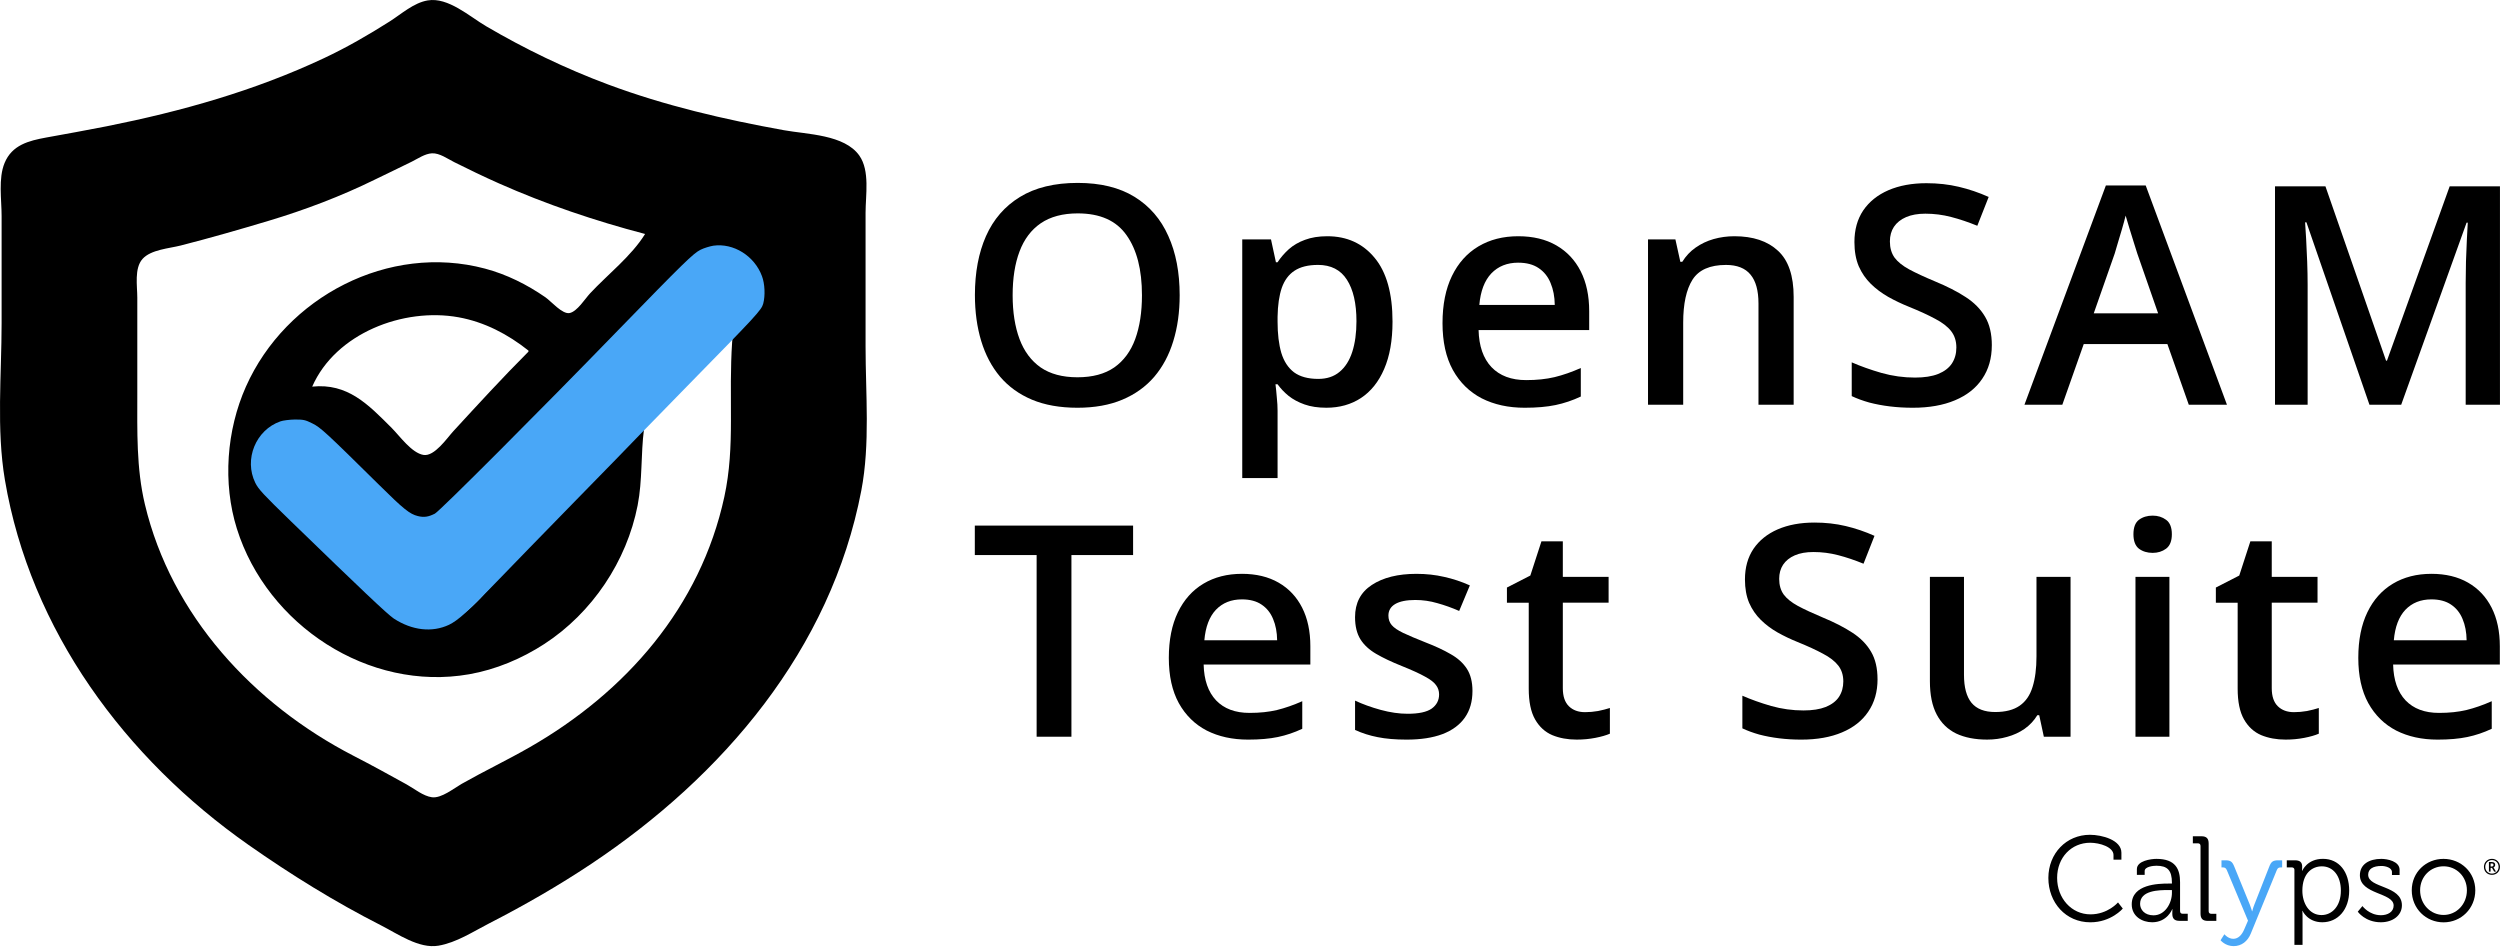
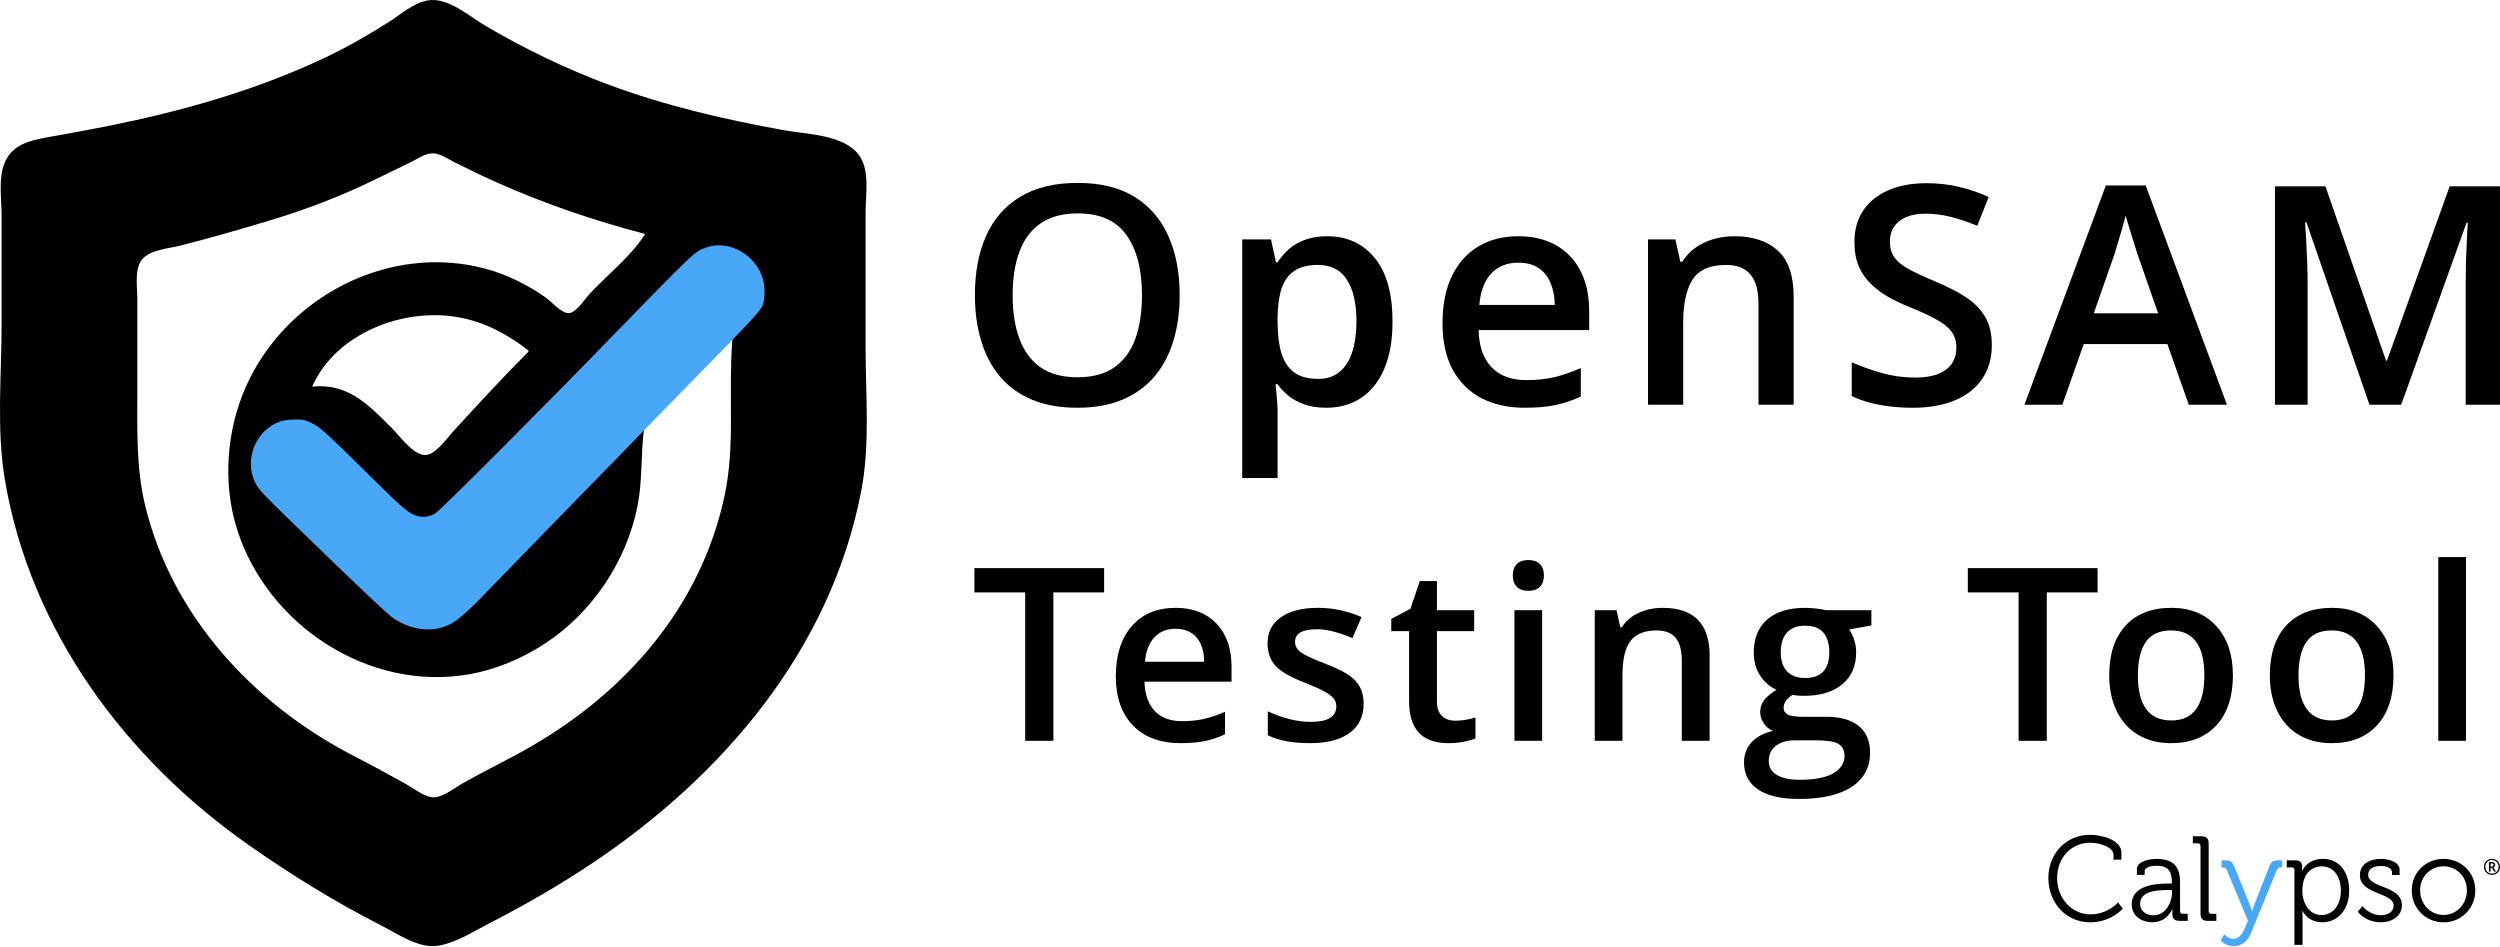
<svg xmlns="http://www.w3.org/2000/svg" xmlns:xlink="http://www.w3.org/1999/xlink" version="1.1" id="Layer_1" x="0px" y="0px" viewBox="0 0 139.664 52.857" xml:space="preserve" width="195.53" height="74">
  <defs id="defs67">
    <linearGradient id="linearGradient1483">
      <stop style="stop-color:#00a0ff;stop-opacity:1;" offset="0" id="stop1479" />
      <stop style="stop-color:#00a0ff;stop-opacity:0;" offset="1" id="stop1481" />
    </linearGradient>
    <linearGradient xlink:href="#linearGradient1483" id="linearGradient1485" x1="176.831" y1="-9.61" x2="285.089" y2="-9.61" gradientUnits="userSpaceOnUse" />
    <linearGradient xlink:href="#linearGradient1483" id="linearGradient1487" x1="177.421" y1="10.465" x2="285.651" y2="10.465" gradientUnits="userSpaceOnUse" />
  </defs>
  <style type="text/css" id="style2"> .st0{fill:#00A0FF;} </style>
  <g id="g2354" transform="scale(0.6605747)">
    <g id="g1405" transform="scale(0.5320806)">
      <g id="g18329" transform="matrix(0.3995344,0,0,0.4019346,350.7802,132.531)">
        <g id="g1926" transform="translate(15.48662,1.337334)">
          <g id="g1133" transform="matrix(1.483358,0,0,1.483358,-80.60427,-1.353041)">
            <g id="g10">
              <path d="m 12.52,0.27 c 3.21,0 8.44,1.38 8.44,4.78 V 6.91 H 18.84 V 5.66 c 0,-2.12 -3.66,-3.27 -6.26,-3.27 -5.01,0 -8.86,3.91 -8.86,9.37 0,5.39 3.82,9.72 8.95,9.72 4.65,0 7.38,-3.18 7.38,-3.18 l 1.28,1.64 c 0,0 -3.11,3.66 -8.7,3.66 C 6.02,23.6 1.37,18.34 1.37,11.76 1.39,5.24 6.17,0.27 12.52,0.27 Z" id="path4" />
              <path d="m 33.61,13.27 h 0.9 v -0.19 c 0,-3.37 -1.22,-4.56 -4.17,-4.56 -0.8,0 -3.14,0.22 -3.14,1.41 v 1.03 H 25.11 V 9.42 c 0,-2.25 3.85,-2.73 5.26,-2.73 5.1,0 6.32,2.73 6.32,6.19 v 7.73 c 0,0.48 0.26,0.71 0.71,0.71 h 1.35 v 1.89 h -2.21 c -1.38,0 -1.93,-0.61 -1.93,-1.93 0,-0.71 0.03,-1.19 0.03,-1.19 h -0.06 c 0.03,0 -1.32,3.5 -5.36,3.5 -2.7,0 -5.49,-1.57 -5.49,-4.78 0,-5.35 7.09,-5.54 9.88,-5.54 z m -4.04,8.47 c 3.08,0 4.94,-3.21 4.94,-6 V 15 h -0.93 c -2.54,0 -7.61,0.06 -7.61,3.69 0,1.51 1.19,3.05 3.6,3.05 z" id="path6" />
              <path d="M 42.18,3.25 C 42.18,2.8 41.92,2.54 41.47,2.54 H 40.12 V 0.66 h 2.28 c 1.38,0 1.96,0.58 1.96,1.96 v 18 c 0,0.48 0.26,0.71 0.71,0.71 h 1.35 v 1.89 h -2.28 c -1.38,0 -1.96,-0.58 -1.96,-1.96 z" id="path8" />
            </g>
            <g id="g14" style="fill:#49a7f7;fill-opacity:1;stroke-width:1.002;stroke-dasharray:none">
              <path class="st0" d="m 50.97,28 c 1.41,0 2.37,-1.16 2.98,-2.63 L 54.91,23.16 49.24,9.7 C 48.98,9.12 48.7,8.96 48.12,8.96 H 47.8 V 7.07 h 1 c 1.44,0 1.89,0.32 2.47,1.77 l 4.14,10.08 c 0.32,0.8 0.58,1.73 0.58,1.73 h 0.06 c 0,0 0.22,-0.93 0.55,-1.73 L 60.58,8.84 c 0.54,-1.44 1.03,-1.77 2.5,-1.77 h 0.99 v 1.89 h -0.32 c -0.58,0 -0.9,0.16 -1.12,0.74 l -6.96,16.88 c -0.83,2.05 -2.47,3.37 -4.62,3.37 -2.25,0 -3.5,-1.57 -3.5,-1.57 l 1.03,-1.6 C 48.57,26.81 49.59,28 50.97,28 Z" id="path12" style="fill:#49a7f7;fill-opacity:1;stroke-width:1.002;stroke-dasharray:none" />
            </g>
            <g id="g22">
              <path d="m 67.37,9.67 c 0,-0.45 -0.26,-0.71 -0.71,-0.71 H 65.31 V 7.07 h 2.21 c 1.38,0 1.92,0.58 1.92,1.7 0,0.64 -0.03,1.09 -0.03,1.09 h 0.06 c 0,0 1.28,-3.18 5.55,-3.18 4.33,0 7.03,3.47 7.03,8.47 0,5.1 -3.05,8.44 -7.22,8.44 -3.95,0 -5.29,-3.05 -5.29,-3.05 h -0.06 c 0,0 0.06,0.58 0.06,1.41 v 7.67 H 67.36 V 9.67 Z m 7.25,12 c 2.86,0 5.2,-2.41 5.2,-6.51 0,-3.95 -2.09,-6.48 -5.1,-6.48 -2.7,0 -5.23,1.93 -5.23,6.51 0,3.24 1.76,6.48 5.13,6.48 z" id="path16" />
              <path d="m 85.6,19.27 c 0,0 1.8,2.44 4.97,2.44 1.8,0 3.4,-0.87 3.4,-2.57 0,-3.53 -9.05,-2.89 -9.05,-8.09 0,-2.92 2.5,-4.36 5.74,-4.36 1.64,0 4.91,0.64 4.91,2.92 v 1.38 h -2.05 v -0.77 c 0,-1.19 -1.73,-1.64 -2.79,-1.64 -2.25,0 -3.59,0.77 -3.59,2.34 0,3.63 9.05,2.79 9.05,8.15 0,2.7 -2.44,4.52 -5.65,4.52 -4.2,0 -6.19,-2.82 -6.19,-2.82 z" id="path18" />
              <path d="m 107.33,6.69 c 4.72,0 8.54,3.59 8.54,8.38 0,4.88 -3.82,8.54 -8.5,8.54 -4.72,0 -8.54,-3.66 -8.54,-8.54 -0.01,-4.79 3.81,-8.38 8.5,-8.38 z m 0.03,14.95 c 3.43,0 6.26,-2.82 6.26,-6.58 0,-3.66 -2.82,-6.39 -6.26,-6.39 -3.47,0 -6.29,2.73 -6.29,6.39 0,3.76 2.82,6.58 6.29,6.58 z" id="path20" />
            </g>
          </g>
          <g aria-label="®" transform="matrix(0.05347351,0,0,0.0531542,89.3837,14.83339)" id="text403" style="font-weight:600;font-size:162.281px;font-family:'Open Sans';-inkscape-font-specification:'Open Sans Semi-Bold';fill:#49a7f7;stroke:#000000;stroke-width:1.516">
            <path d="M 136.697,-23.094 V -94.33 h 21.157 q 13.074,0 19.255,5.467 6.181,5.388 6.181,15.848 0,7.686 -3.883,12.124 -3.883,4.437 -8.875,6.418 l 18.78,31.379 h -13.867 l -15.927,-27.734 h -10.46 v 27.734 z m 12.361,-37.797 h 8.399 q 6.498,0 9.905,-3.249 3.486,-3.249 3.486,-8.558 0,-5.943 -3.17,-8.558 -3.17,-2.615 -10.38,-2.615 h -8.241 z m 10.143,61.885 q -12.916,0 -23.851,-4.437 -10.856,-4.437 -18.938,-12.44 -8.003,-8.003 -12.44,-18.859 -4.358,-10.935 -4.358,-23.772 0,-12.678 4.437,-23.534 4.517,-10.856 12.599,-18.938 8.082,-8.082 18.938,-12.599 10.856,-4.517 23.613,-4.517 12.44,0 23.217,4.437 10.856,4.437 19.017,12.52 8.162,8.003 12.757,18.859 4.596,10.856 4.596,23.772 0,12.837 -4.437,23.772 -4.358,10.856 -12.44,18.859 -8.003,8.003 -18.938,12.44 -10.856,4.437 -23.772,4.437 z m 0,-9.271 q 10.301,0 19.255,-3.645 8.954,-3.724 15.769,-10.46 6.815,-6.815 10.618,-16.006 3.883,-9.192 3.883,-20.127 0,-10.38 -3.724,-19.493 -3.645,-9.112 -10.38,-16.085 -6.656,-6.973 -15.689,-10.856 -9.033,-3.962 -19.73,-3.962 -10.697,0 -19.81,3.724 -9.033,3.724 -15.769,10.539 -6.735,6.735 -10.46,15.927 -3.645,9.192 -3.645,20.206 0,10.697 3.645,19.889 3.645,9.112 10.301,15.927 6.656,6.815 15.769,10.618 9.112,3.803 19.968,3.803 z" style="fill:#000000;stroke:none" id="path1135" />
          </g>
        </g>
      </g>
      <text xml:space="preserve" style="font-size:8.571px;fill:#000000;stroke-width:0.714" x="162.615" y="67.148" id="text323">
        <tspan id="tspan321" style="stroke-width:0.714" x="162.615" y="67.148" />
      </text>
      <g id="g1128" transform="matrix(2.127614,0,0,2.127614,-586.1887,-476.9674)">
        <g aria-label="OpenSam" id="text381" style="font-size:22.857px;letter-spacing:1.429px;fill:#000000;fill-opacity:1;stroke-width:0.714" transform="matrix(1.001876,0,0,1,348.344,237.8435)">
          <path d="m 15.27,8.393 q 0,1.886 -0.48,3.437 -0.469,1.54 -1.417,2.656 -0.949,1.105 -2.377,1.708 -1.429,0.603 -3.348,0.603 -1.953,0 -3.393,-0.603 Q 2.826,15.591 1.877,14.475 0.94,13.359 0.471,11.808 0.002,10.257 0.002,8.371 q 0,-2.522 0.826,-4.397 Q 1.665,2.087 3.362,1.049 5.069,7.9162419e-8 7.67,7.9162419e-8 q 2.545,0 4.23,1.038 1.685,1.038 2.522,2.924 0.848,1.875 0.848,4.431 z m -12.455,0 q 0,1.886 0.513,3.27 0.513,1.373 1.574,2.121 1.071,0.737 2.746,0.737 1.685,0 2.746,-0.737 1.06,-0.748 1.562,-2.121 0.502,-1.384 0.502,-3.27 0,-2.868 -1.15,-4.487 -1.138,-1.629 -3.638,-1.629 -1.674,0 -2.757,0.737 Q 3.842,3.75 3.328,5.123 2.815,6.484 2.815,8.393 Z" style="font-weight:600;font-family:'Open Sans';-inkscape-font-specification:'Open Sans Semi-Bold';fill:#000000;fill-opacity:1" id="path584" />
          <path d="m 26.275,3.984 q 2.199,0 3.527,1.607 1.339,1.607 1.339,4.777 0,2.098 -0.625,3.538 -0.614,1.429 -1.73,2.165 -1.105,0.725 -2.578,0.725 -0.937,0 -1.629,-0.246 -0.692,-0.246 -1.183,-0.636 -0.491,-0.402 -0.826,-0.871 h -0.156 q 0.056,0.446 0.1,0.993 0.056,0.536 0.056,0.982 v 5.033 h -2.634 V 4.219 h 2.143 l 0.368,1.708 h 0.123 Q 22.915,5.402 23.406,4.955 23.909,4.509 24.612,4.252 25.326,3.984 26.275,3.984 Z m -0.703,2.143 q -1.083,0 -1.741,0.435 -0.647,0.424 -0.949,1.283 -0.29,0.859 -0.312,2.154 v 0.368 q 0,1.373 0.279,2.333 0.29,0.949 0.949,1.451 0.67,0.491 1.808,0.491 0.96,0 1.585,-0.525 0.636,-0.525 0.949,-1.496 0.312,-0.971 0.312,-2.288 0,-1.998 -0.714,-3.103 -0.703,-1.105 -2.165,-1.105 z" style="font-weight:600;font-family:'Open Sans';-inkscape-font-specification:'Open Sans Semi-Bold';fill:#000000;fill-opacity:1" id="path586" />
          <path d="m 40.516,3.984 q 1.652,0 2.835,0.681 1.183,0.681 1.819,1.931 0.636,1.25 0.636,2.991 v 1.406 h -8.248 q 0.045,1.797 0.96,2.768 0.926,0.971 2.589,0.971 1.183,0 2.121,-0.223 0.949,-0.234 1.953,-0.681 v 2.132 q -0.926,0.435 -1.886,0.636 -0.96,0.201 -2.299,0.201 -1.819,0 -3.203,-0.703 -1.373,-0.714 -2.154,-2.121 -0.77,-1.406 -0.77,-3.493 0,-2.076 0.703,-3.527 0.703,-1.451 1.975,-2.21 1.272,-0.759 2.969,-0.759 z m 0,1.975 q -1.239,0 -2.009,0.804 -0.759,0.804 -0.893,2.355 h 5.625 Q 43.228,8.192 42.926,7.478 42.636,6.763 42.034,6.362 41.442,5.96 40.516,5.96 Z" style="font-weight:600;font-family:'Open Sans';-inkscape-font-specification:'Open Sans Semi-Bold';fill:#000000;fill-opacity:1" id="path588" />
          <path d="m 56.632,3.984 q 2.087,0 3.248,1.083 1.172,1.071 1.172,3.449 V 16.574 H 58.429 V 9.007 q 0,-1.44 -0.592,-2.154 -0.592,-0.725 -1.83,-0.725 -1.797,0 -2.5,1.105 -0.692,1.105 -0.692,3.203 v 6.138 H 50.192 V 4.219 h 2.042 l 0.368,1.674 h 0.145 Q 53.15,5.246 53.741,4.833 54.344,4.408 55.08,4.196 55.828,3.984 56.632,3.984 Z" style="font-weight:600;font-family:'Open Sans';-inkscape-font-specification:'Open Sans Semi-Bold';fill:#000000;fill-opacity:1" id="path590" />
          <path d="m 75.828,12.132 q 0,1.451 -0.714,2.5 -0.703,1.049 -2.031,1.607 -1.317,0.558 -3.147,0.558 -0.893,0 -1.708,-0.1 -0.815,-0.1 -1.54,-0.29 -0.714,-0.201 -1.306,-0.48 v -2.522 q 0.993,0.435 2.221,0.792 1.228,0.346 2.5,0.346 1.038,0 1.719,-0.268 0.692,-0.279 1.027,-0.781 0.335,-0.513 0.335,-1.194 0,-0.725 -0.391,-1.228 Q 72.402,10.569 71.609,10.156 70.828,9.732 69.645,9.252 68.842,8.929 68.105,8.516 67.38,8.103 66.81,7.545 66.241,6.987 65.906,6.228 65.583,5.458 65.583,4.42 q 0,-1.384 0.658,-2.366 0.67,-0.982 1.875,-1.507 1.217,-0.525 2.835,-0.525 1.283,0 2.411,0.268 1.138,0.268 2.232,0.759 L 74.746,3.203 Q 73.741,2.79 72.793,2.545 71.855,2.299 70.873,2.299 q -0.848,0 -1.44,0.257 -0.592,0.257 -0.904,0.725 -0.301,0.458 -0.301,1.094 0,0.714 0.346,1.205 0.357,0.48 1.094,0.882 0.748,0.402 1.92,0.893 1.35,0.558 2.288,1.172 0.949,0.614 1.451,1.473 0.502,0.848 0.502,2.132 z" style="font-weight:600;font-family:'Open Sans';-inkscape-font-specification:'Open Sans Semi-Bold';fill:#000000;fill-opacity:1" id="path592" />
          <path d="M 90.516,16.574 88.92,12.042 H 82.681 l -1.596,4.531 H 78.261 L 84.333,0.19 h 2.969 L 93.362,16.574 Z M 88.228,9.743 86.676,5.279 Q 86.587,4.989 86.42,4.464 86.252,3.929 86.085,3.382 85.917,2.824 85.806,2.444 85.694,2.902 85.527,3.471 85.371,4.029 85.214,4.52 85.069,5.011 84.991,5.279 l -1.562,4.464 z" style="font-weight:600;font-family:'Open Sans';-inkscape-font-specification:'Open Sans Semi-Bold';fill:#000000;fill-opacity:1" id="path594" />
          <path d="M 103.987,16.574 99.288,2.946 h -0.1 q 0.033,0.458 0.078,1.25 0.045,0.792 0.078,1.696 0.033,0.904 0.033,1.73 v 8.951 h -2.433 V 0.257 h 3.761 l 4.52,13.025 h 0.067 l 4.676,-13.025 h 3.75 V 16.574 h -2.556 V 7.489 q 0,-0.748 0.022,-1.618 0.034,-0.871 0.067,-1.652 0.045,-0.781 0.067,-1.25 h -0.089 L 106.353,16.574 Z" style="font-weight:600;font-family:'Open Sans';-inkscape-font-specification:'Open Sans Semi-Bold';fill:#000000;fill-opacity:1" id="path596" />
        </g>
-         <g aria-label="Validator" id="text381-7" style="font-size:22.857px;letter-spacing:1.693px;word-spacing:0.021px;fill:#000000;stroke-width:0.714" transform="matrix(0.7242148,0,0,0.7228584,349.3944,243.4332)">
+         <g aria-label="Validator" id="text381-7" style="font-size:22.857px;letter-spacing:1.693px;word-spacing:0.021px;fill:#000000;stroke-width:0.714" transform="matrix(0.569108,0,0,0.5680421,351.5745,298.4326)">
          <g aria-label="Test Suite" transform="scale(0.9990631,1.000938)" id="text434" style="font-weight:600;font-size:30.537px;font-family:'Open Sans';-inkscape-font-specification:'Open Sans Semi-Bold';stroke-width:0.285">
-             <path d="m 8.516,49.456 h -3.593 V 30.699 h -6.382 V 27.657 H 14.883 v 3.042 H 8.516 Z" id="path486" />
-             <path d="m 26.118,32.637 q 2.207,0 3.787,0.91 1.581,0.91 2.43,2.58 0.85,1.67 0.85,3.996 v 1.879 H 22.167 q 0.06,2.401 1.282,3.698 1.238,1.297 3.459,1.297 1.581,0 2.833,-0.298 1.267,-0.313 2.609,-0.91 v 2.848 q -1.238,0.582 -2.52,0.85 -1.282,0.268 -3.072,0.268 -2.43,0 -4.279,-0.939 -1.834,-0.954 -2.878,-2.833 -1.029,-1.879 -1.029,-4.667 0,-2.773 0.939,-4.712 0.939,-1.938 2.639,-2.952 1.7,-1.014 3.966,-1.014 z m 0,2.639 q -1.655,0 -2.684,1.074 -1.014,1.074 -1.193,3.146 h 7.515 q -0.015,-1.238 -0.417,-2.192 -0.388,-0.954 -1.193,-1.491 -0.79,-0.537 -2.028,-0.537 z" id="path488" />
-             <path d="m 49.923,44.744 q 0,1.625 -0.79,2.744 -0.79,1.118 -2.311,1.7 -1.506,0.567 -3.698,0.567 -1.73,0 -2.982,-0.253 -1.238,-0.239 -2.341,-0.746 v -3.027 q 1.178,0.552 2.639,0.954 1.476,0.403 2.788,0.403 1.73,0 2.49,-0.537 0.76,-0.552 0.76,-1.461 0,-0.537 -0.313,-0.954 -0.298,-0.432 -1.133,-0.88 -0.82,-0.462 -2.416,-1.103 -1.566,-0.626 -2.639,-1.252 -1.074,-0.626 -1.625,-1.506 -0.552,-0.895 -0.552,-2.281 0,-2.192 1.73,-3.325 1.745,-1.148 4.607,-1.148 1.521,0 2.863,0.313 1.357,0.298 2.654,0.88 l -1.103,2.639 q -1.118,-0.492 -2.251,-0.805 -1.118,-0.328 -2.281,-0.328 -1.357,0 -2.073,0.417 -0.701,0.417 -0.701,1.193 0,0.582 0.343,0.984 0.343,0.403 1.178,0.805 0.85,0.403 2.356,0.999 1.476,0.567 2.55,1.193 1.088,0.611 1.67,1.506 0.582,0.895 0.582,2.311 z" id="path490" />
-             <path d="m 61.532,46.921 q 0.686,0 1.357,-0.119 0.671,-0.134 1.223,-0.313 v 2.654 q -0.582,0.253 -1.506,0.432 -0.924,0.179 -1.923,0.179 -1.402,0 -2.52,-0.462 -1.118,-0.477 -1.774,-1.625 -0.656,-1.148 -0.656,-3.176 v -8.872 h -2.251 v -1.566 l 2.416,-1.238 1.148,-3.534 h 2.207 v 3.668 h 4.727 v 2.669 h -4.727 v 8.827 q 0,1.252 0.626,1.864 0.626,0.611 1.655,0.611 z" id="path492" />
-             <path d="m 91.748,43.522 q 0,1.938 -0.954,3.34 -0.939,1.402 -2.714,2.147 -1.759,0.746 -4.205,0.746 -1.193,0 -2.281,-0.134 -1.088,-0.134 -2.058,-0.388 -0.954,-0.268 -1.745,-0.641 V 45.222 q 1.327,0.582 2.967,1.059 1.64,0.462 3.34,0.462 1.387,0 2.296,-0.358 0.924,-0.373 1.372,-1.044 0.447,-0.686 0.447,-1.595 0,-0.969 -0.522,-1.64 -0.522,-0.671 -1.581,-1.223 -1.044,-0.567 -2.624,-1.208 -1.074,-0.432 -2.058,-0.984 -0.969,-0.552 -1.73,-1.297 -0.76,-0.746 -1.208,-1.759 -0.432,-1.029 -0.432,-2.416 0,-1.849 0.88,-3.161 0.895,-1.312 2.505,-2.013 1.625,-0.701 3.787,-0.701 1.715,0 3.221,0.358 1.521,0.358 2.982,1.014 l -1.133,2.878 q -1.342,-0.552 -2.609,-0.88 -1.252,-0.328 -2.565,-0.328 -1.133,0 -1.923,0.343 -0.79,0.343 -1.208,0.969 -0.403,0.611 -0.403,1.461 0,0.954 0.462,1.61 0.477,0.641 1.461,1.178 0.999,0.537 2.565,1.193 1.804,0.746 3.057,1.566 1.267,0.82 1.938,1.968 0.671,1.133 0.671,2.848 z" id="path494" />
-             <path d="m 111.676,32.95 v 16.506 h -2.758 l -0.477,-2.222 h -0.194 q -0.522,0.85 -1.327,1.416 -0.805,0.552 -1.789,0.82 -0.984,0.283 -2.073,0.283 -1.864,0 -3.191,-0.626 Q 98.555,48.487 97.854,47.16 97.154,45.833 97.154,43.73 V 32.95 h 3.519 v 10.124 q 0,1.923 0.775,2.878 0.79,0.954 2.445,0.954 1.595,0 2.535,-0.656 0.939,-0.656 1.327,-1.938 0.403,-1.282 0.403,-3.146 V 32.95 Z" id="path496" />
-             <path d="m 121.883,32.95 v 16.506 h -3.504 V 32.95 Z m -1.73,-6.322 q 0.805,0 1.387,0.432 0.596,0.432 0.596,1.491 0,1.044 -0.596,1.491 -0.582,0.432 -1.387,0.432 -0.835,0 -1.417,-0.432 -0.567,-0.447 -0.567,-1.491 0,-1.059 0.567,-1.491 0.582,-0.432 1.417,-0.432 z" id="path498" />
-             <path d="m 134.729,46.921 q 0.686,0 1.357,-0.119 0.671,-0.134 1.223,-0.313 v 2.654 q -0.582,0.253 -1.506,0.432 -0.924,0.179 -1.923,0.179 -1.402,0 -2.52,-0.462 -1.118,-0.477 -1.774,-1.625 -0.656,-1.148 -0.656,-3.176 v -8.872 h -2.251 v -1.566 l 2.416,-1.238 1.148,-3.534 h 2.207 v 3.668 h 4.727 v 2.669 h -4.727 v 8.827 q 0,1.252 0.626,1.864 0.626,0.611 1.655,0.611 z" id="path500" />
-             <path d="m 148.932,32.637 q 2.207,0 3.787,0.91 1.581,0.91 2.43,2.58 0.85,1.67 0.85,3.996 v 1.879 H 144.981 q 0.06,2.401 1.282,3.698 1.238,1.297 3.459,1.297 1.581,0 2.833,-0.298 1.267,-0.313 2.609,-0.91 v 2.848 q -1.238,0.582 -2.52,0.85 -1.282,0.268 -3.072,0.268 -2.43,0 -4.279,-0.939 -1.834,-0.954 -2.878,-2.833 -1.029,-1.879 -1.029,-4.667 0,-2.773 0.939,-4.712 0.939,-1.938 2.639,-2.952 1.7,-1.014 3.966,-1.014 z m 0,2.639 q -1.655,0 -2.684,1.074 -1.014,1.074 -1.193,3.146 h 7.515 q -0.015,-1.238 -0.417,-2.192 -0.388,-0.954 -1.193,-1.491 -0.79,-0.537 -2.028,-0.537 z" id="path502" />
+             <text xml:space="preserve" style="font-weight:600;font-size:31.773px;font-family:'Open Sans';-inkscape-font-specification:'Open Sans Semi-Bold';fill:#000000;stroke-width:0.297" x="-6.198" y="-33.261" id="text442">
+               <tspan id="tspan440" style="stroke-width:0.297" x="-6.198" y="-33.261">Testing Tool</tspan>
+             </text>
          </g>
        </g>
      </g>
      <path style="fill:#000000;fill-opacity:1;stroke:none;stroke-width:0.168" d="m 67.99,0.064 c -2.246,0.38 -4.194,2.166 -6.066,3.354 -3.363,2.135 -6.839,4.139 -10.446,5.834 -11.044,5.188 -22.613,8.44 -34.541,10.823 -3.194,0.638 -6.401,1.198 -9.604,1.786 -2.758,0.507 -5.419,1.175 -6.604,4.044 -1.018,2.465 -0.473,5.806 -0.473,8.425 v 17.018 c 0,8.165 -0.842,16.865 0.523,24.937 C 4.829,100.214 19.903,120.551 39.515,134.302 c 6.736,4.723 13.725,9.058 21.061,12.787 2.623,1.334 6.017,3.743 9.099,3.224 2.886,-0.486 5.527,-2.243 8.088,-3.555 5.543,-2.842 10.99,-5.97 16.175,-9.425 20.97,-13.972 38.12,-34.083 42.963,-59.365 1.422,-7.423 0.676,-15.384 0.676,-22.915 v -21.23 c 0,-2.806 0.71,-6.67 -0.987,-9.088 -2.35,-3.351 -8.293,-3.373 -11.987,-4.039 -9.494,-1.713 -18.919,-3.899 -27.97,-7.276 -6.704,-2.502 -13.207,-5.639 -19.376,-9.257 -2.609,-1.53 -6.026,-4.647 -9.267,-4.098 M 102.531,37.192 c -2.15,3.491 -5.944,6.435 -8.742,9.436 -0.802,0.86 -2.046,2.882 -3.254,3.129 -1.149,0.235 -2.953,-1.888 -3.842,-2.504 -2.926,-2.026 -6.155,-3.642 -9.604,-4.559 -15.275,-4.061 -31.641,4.468 -38.001,18.76 -3.086,6.936 -3.715,15.314 -1.438,22.578 4.807,15.33 20.96,25.94 36.911,23.14 4.254,-0.747 8.35,-2.471 11.963,-4.819 7.594,-4.934 13.09,-13.144 14.824,-22.028 0.786,-4.027 0.486,-8.099 1.014,-12.131 -3.931,3.133 -7.354,7.302 -10.806,10.952 -3.777,3.993 -7.811,7.724 -11.511,11.794 -2.853,3.139 -6.78,8.512 -11.381,8.745 -4.026,0.204 -6.496,-2.083 -9.267,-4.668 -3.195,-2.98 -6.242,-6.118 -9.435,-9.099 -2.229,-2.081 -4.991,-4.229 -6.697,-6.773 -1.86,-2.773 -1.121,-6.836 1.491,-8.866 5.532,-4.299 10.964,2.83 14.473,6.338 l 2.898,2.887 c 2.011,2.028 4.492,4.8 7.38,2.701 3.87,-2.812 7.068,-6.927 10.446,-10.305 6.667,-6.667 13.416,-13.326 19.849,-20.219 3.513,-3.764 8.388,-10.594 14.185,-6.753 3.813,2.526 2.631,5.746 2.382,9.448 -0.278,4.117 -0.19,8.341 -0.19,12.468 0,4.12 -0.175,8.089 -1.052,12.131 -3.797,17.504 -15.648,31.038 -30.962,39.811 -3.543,2.03 -7.233,3.789 -10.783,5.803 -1.249,0.708 -3.211,2.324 -4.718,2.131 -1.385,-0.178 -2.844,-1.379 -4.044,-2.045 -2.788,-1.548 -5.59,-3.081 -8.425,-4.542 -15.889,-8.192 -28.969,-22.309 -33.167,-39.978 -1.37,-5.768 -1.205,-11.636 -1.205,-17.523 v -15.333 c 0,-1.837 -0.501,-4.645 0.825,-6.136 1.328,-1.493 4.243,-1.671 6.083,-2.142 4.685,-1.199 9.353,-2.541 13.985,-3.93 5.739,-1.721 11.47,-3.892 16.849,-6.537 1.961,-0.964 3.942,-1.886 5.897,-2.864 0.967,-0.484 2.094,-1.267 3.201,-1.322 1.202,-0.06 2.503,0.888 3.538,1.406 2.338,1.169 4.687,2.304 7.077,3.365 7.478,3.322 15.336,5.977 23.252,8.05 m -18.534,18.534 v 0.168 c -4.103,4.103 -8.005,8.367 -11.933,12.637 -1.015,1.103 -3.002,4.063 -4.748,3.781 -1.882,-0.304 -3.785,-3.017 -5.055,-4.286 -3.757,-3.757 -6.997,-7.154 -12.637,-6.571 3.721,-8.48 14.498,-12.606 23.252,-11.024 4.138,0.748 7.854,2.697 11.12,5.295 z" id="path308" />
    </g>
    <g transform="matrix(0.00982583,0,0,-0.00982583,21.2165,53.28327)" fill="#000000" stroke="none" id="g441" style="fill:#49a7f7;fill-opacity:1">
      <path d="m 3980,3308 c -30,-5 -80,-20 -110,-35 -62,-31 -146,-113 -705,-688 -679,-700 -1540,-1562 -1581,-1583 -57,-29 -95,-34 -147,-21 -69,17 -121,58 -336,271 -454,448 -502,493 -573,527 -60,30 -75,33 -150,33 -46,-1 -102,-8 -124,-16 C 42,1722 -61,1469 38,1267 66,1211 105,1169 347,934 944,355 1178,133 1230,99 1388,-4 1560,-23 1705,45 c 78,38 163,114 405,365 124,129 430,443 680,699 251,256 503,515 560,575 58,60 240,247 405,415 599,611 640,655 655,711 18,68 14,170 -11,236 -64,174 -245,287 -419,262 z" id="path439" style="fill:#49a7f7;fill-opacity:1" />
    </g>
  </g>
</svg>
